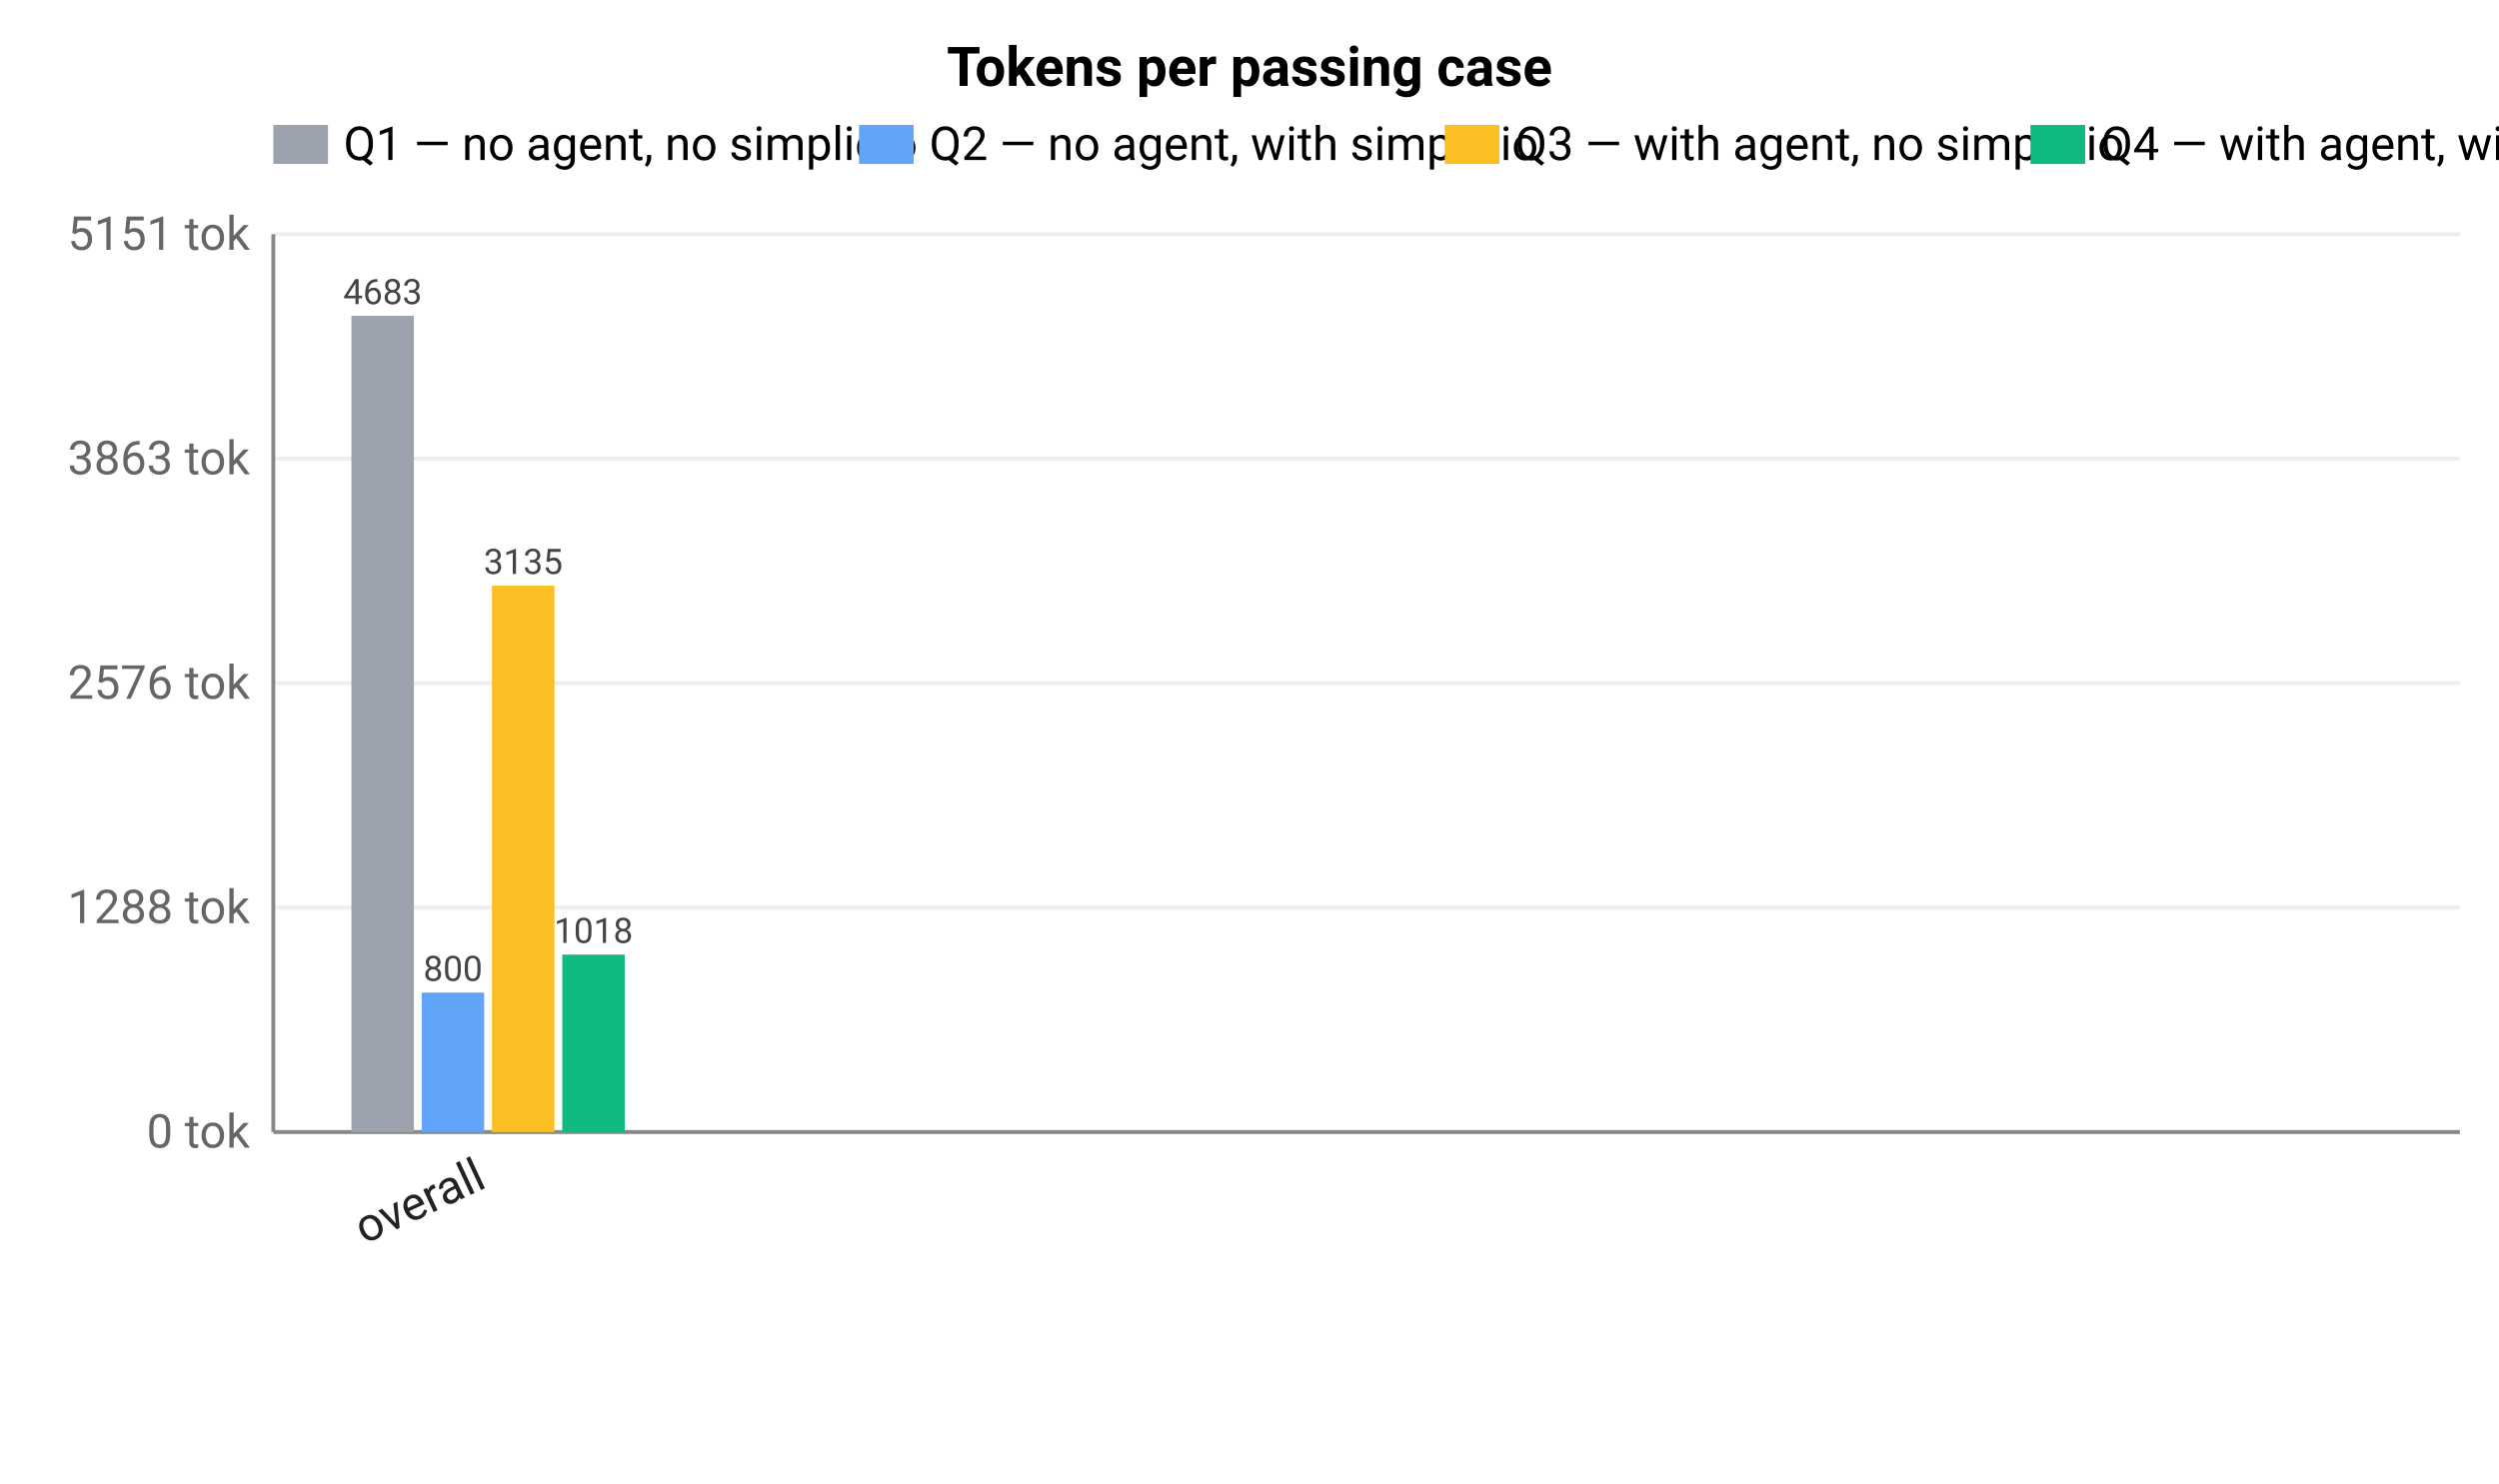
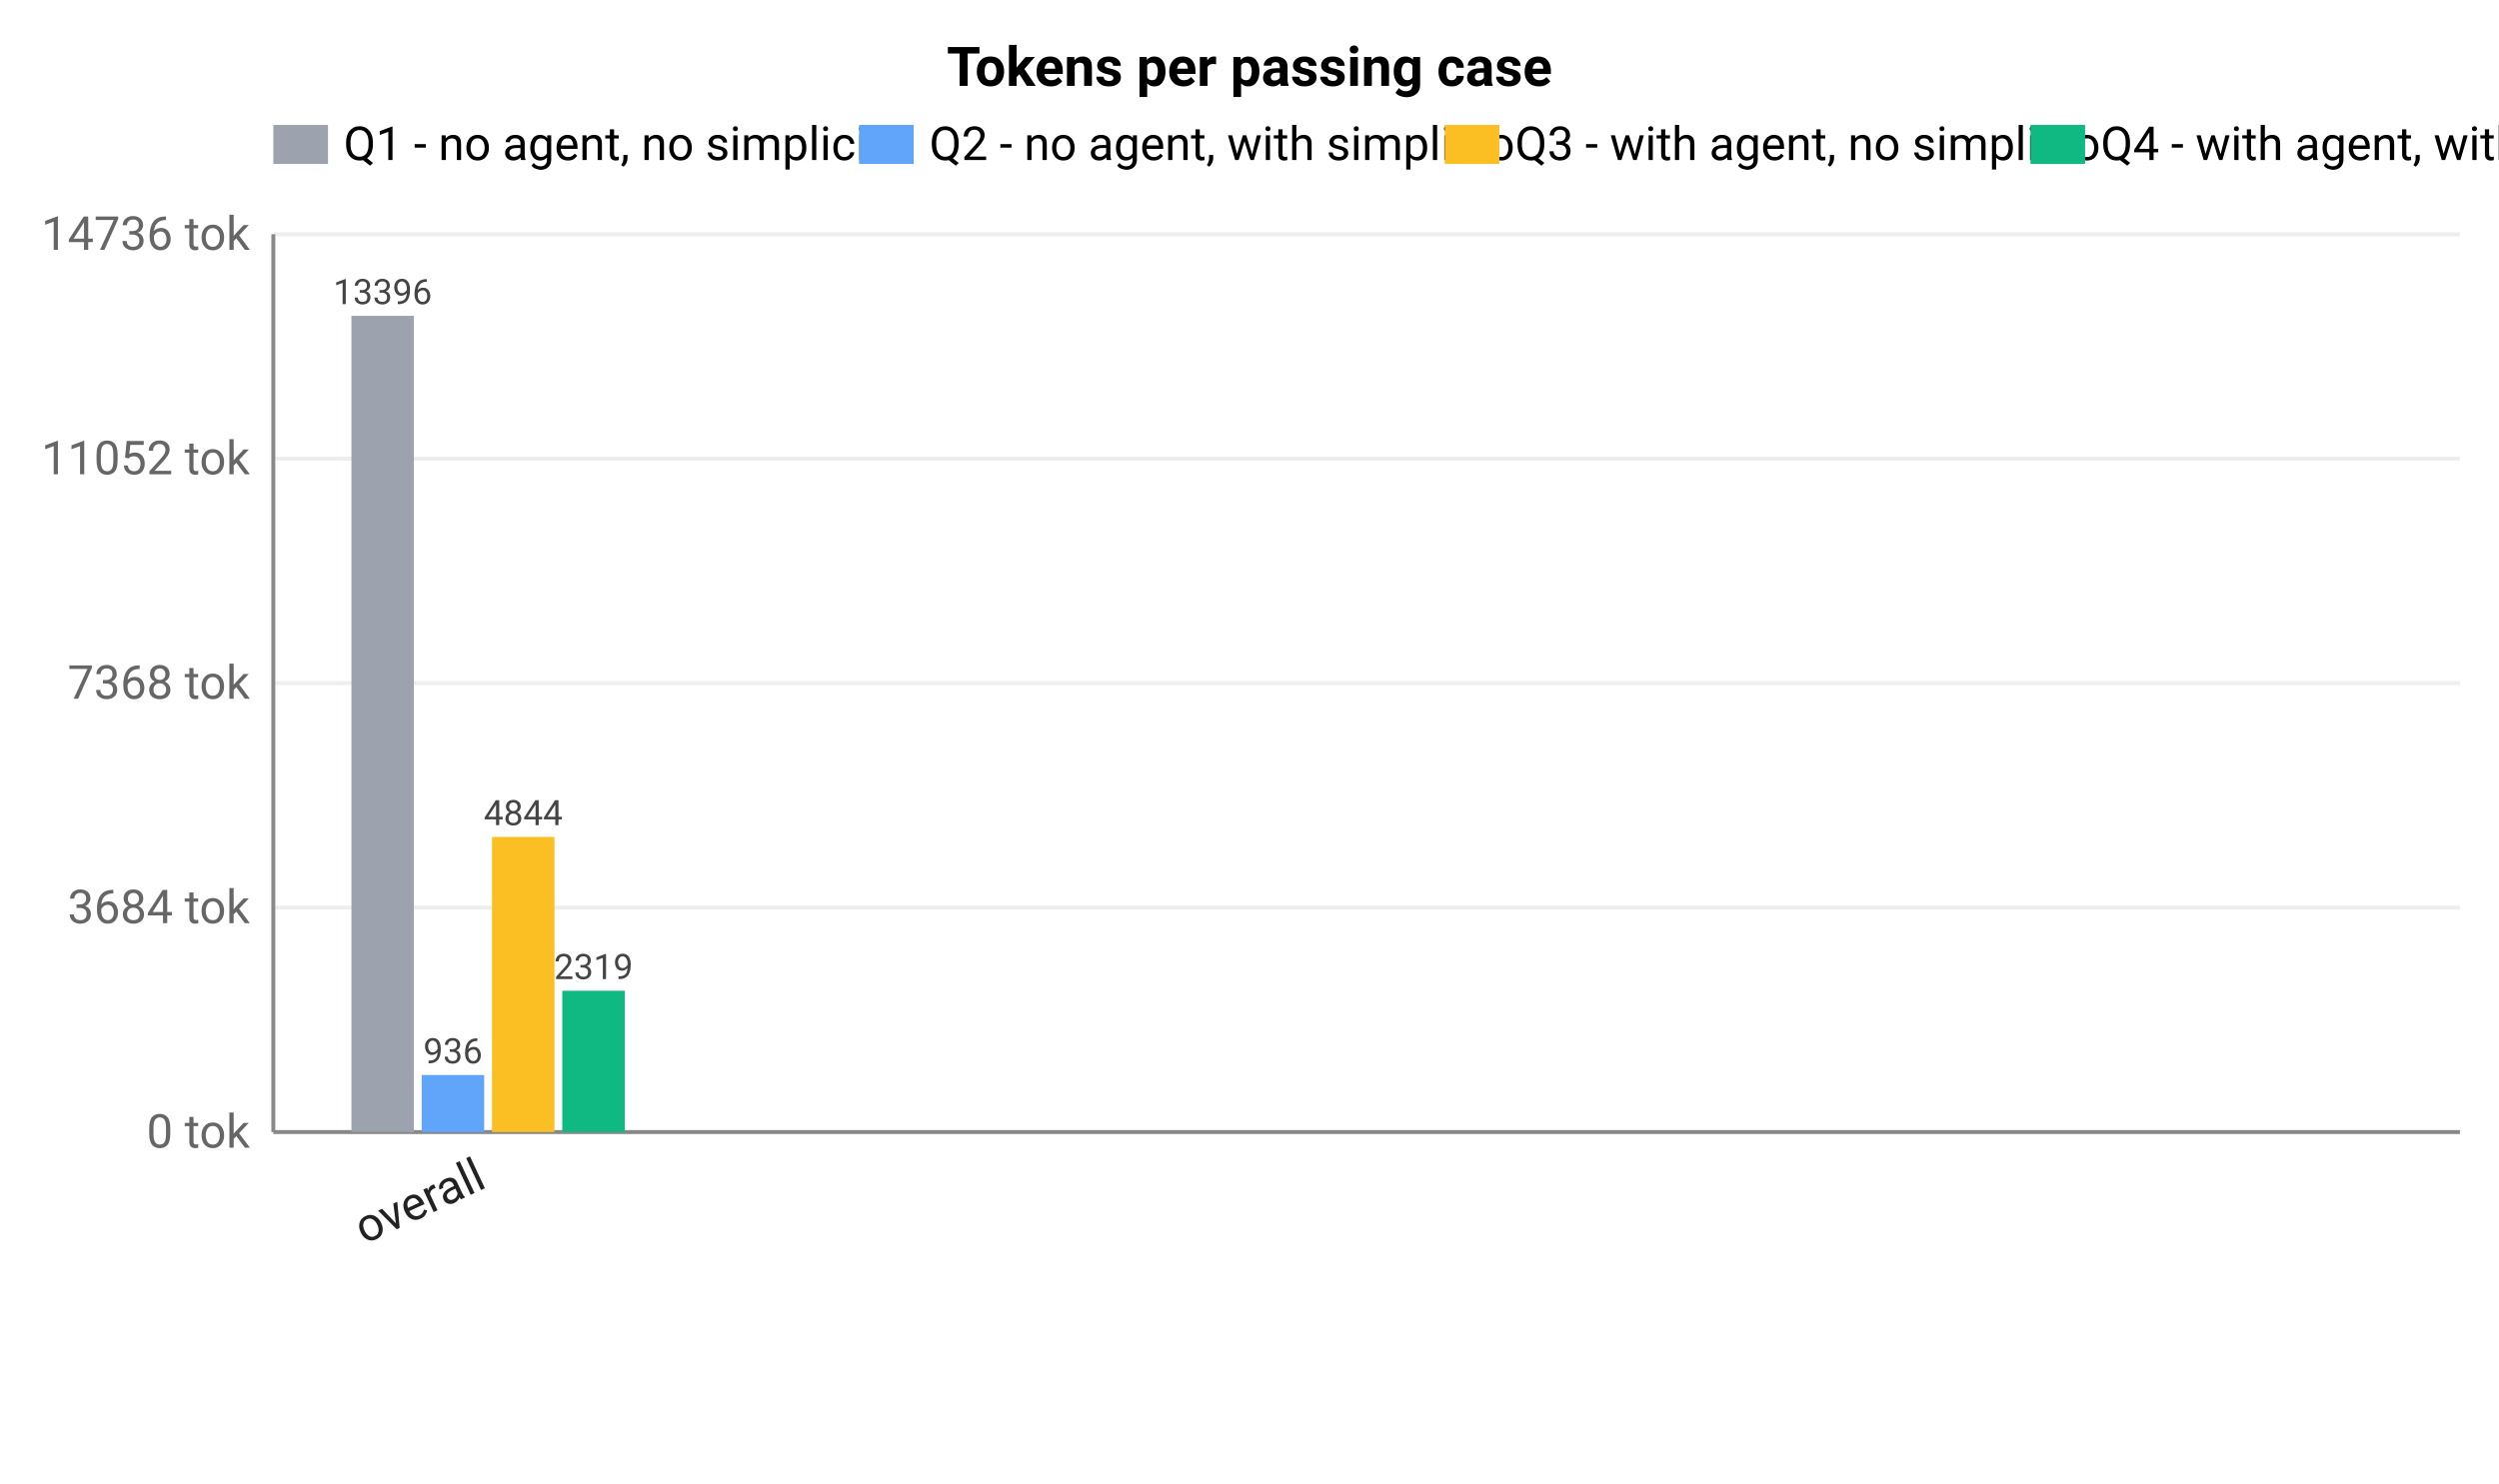
<svg xmlns="http://www.w3.org/2000/svg" viewBox="0 0 640 380" font-family="-apple-system,Segoe UI,Roboto,sans-serif" font-size="12">
  <text x="320.0" y="22" text-anchor="middle" font-weight="600" font-size="14">Tokens per passing case</text>
  <style>.grid{stroke:#eee;stroke-width:1}.ax{stroke:#888;stroke-width:1}.lbl{fill:#222}</style>
  <line x1="70" y1="60.0" x2="630" y2="60.0" class="grid" />
-   <text x="64" y="64.0" text-anchor="end" fill="#666">5151 tok</text>
+   <text x="64" y="64.0" text-anchor="end" fill="#666">14736 tok</text>
  <line x1="70" y1="117.5" x2="630" y2="117.5" class="grid" />
-   <text x="64" y="121.5" text-anchor="end" fill="#666">3863 tok</text>
+   <text x="64" y="121.5" text-anchor="end" fill="#666">11052 tok</text>
  <line x1="70" y1="175.0" x2="630" y2="175.0" class="grid" />
-   <text x="64" y="179.0" text-anchor="end" fill="#666">2576 tok</text>
+   <text x="64" y="179.0" text-anchor="end" fill="#666">7368 tok</text>
  <line x1="70" y1="232.5" x2="630" y2="232.5" class="grid" />
-   <text x="64" y="236.5" text-anchor="end" fill="#666">1288 tok</text>
+   <text x="64" y="236.5" text-anchor="end" fill="#666">3684 tok</text>
  <line x1="70" y1="290.0" x2="630" y2="290.0" class="grid" />
  <text x="64" y="294.0" text-anchor="end" fill="#666">0 tok</text>
  <line x1="70" y1="290" x2="630" y2="290" class="ax" />
  <line x1="70" y1="60" x2="70" y2="290" class="ax" />
  <rect x="90" y="80.909" width="16" height="209.091" fill="#9ca3af" />
-   <text x="98.0" y="77.909" text-anchor="middle" fill="#444" font-size="9">4683</text>
-   <rect x="108" y="254.281" width="16" height="35.719" fill="#60a5fa" />
-   <text x="116.0" y="251.281" text-anchor="middle" fill="#444" font-size="9">800</text>
-   <rect x="126" y="150.026" width="16" height="139.974" fill="#fbbf24" />
-   <text x="134.0" y="147.026" text-anchor="middle" fill="#444" font-size="9">3135</text>
-   <rect x="144" y="244.547" width="16" height="45.453" fill="#10b981" />
-   <text x="152.0" y="241.547" text-anchor="middle" fill="#444" font-size="9">1018</text>
+   <text x="98.0" y="77.909" text-anchor="middle" fill="#444" font-size="9">13396</text>
+   <rect x="108" y="275.39" width="16" height="14.61" fill="#60a5fa" />
+   <text x="116.0" y="272.39" text-anchor="middle" fill="#444" font-size="9">936</text>
+   <rect x="126" y="214.393" width="16" height="75.607" fill="#fbbf24" />
+   <text x="134.0" y="211.393" text-anchor="middle" fill="#444" font-size="9">4844</text>
+   <rect x="144" y="253.804" width="16" height="36.196" fill="#10b981" />
+   <text x="152.0" y="250.804" text-anchor="middle" fill="#444" font-size="9">2319</text>
  <text x="125.0" y="304" transform="rotate(-25 125.0 304)" text-anchor="end" class="lbl">overall</text>
  <rect x="70" y="32" width="14" height="10" fill="#9ca3af" />
-   <text x="88" y="41">Q1 — no agent, no simplicio</text>
+   <text x="88" y="41">Q1 - no agent, no simplicio</text>
  <rect x="220" y="32" width="14" height="10" fill="#60a5fa" />
-   <text x="238" y="41">Q2 — no agent, with simplicio</text>
+   <text x="238" y="41">Q2 - no agent, with simplicio</text>
  <rect x="370" y="32" width="14" height="10" fill="#fbbf24" />
-   <text x="388" y="41">Q3 — with agent, no simplicio</text>
+   <text x="388" y="41">Q3 - with agent, no simplicio</text>
  <rect x="520" y="32" width="14" height="10" fill="#10b981" />
-   <text x="538" y="41">Q4 — with agent, with simplicio</text>
+   <text x="538" y="41">Q4 - with agent, with simplicio</text>
</svg>
